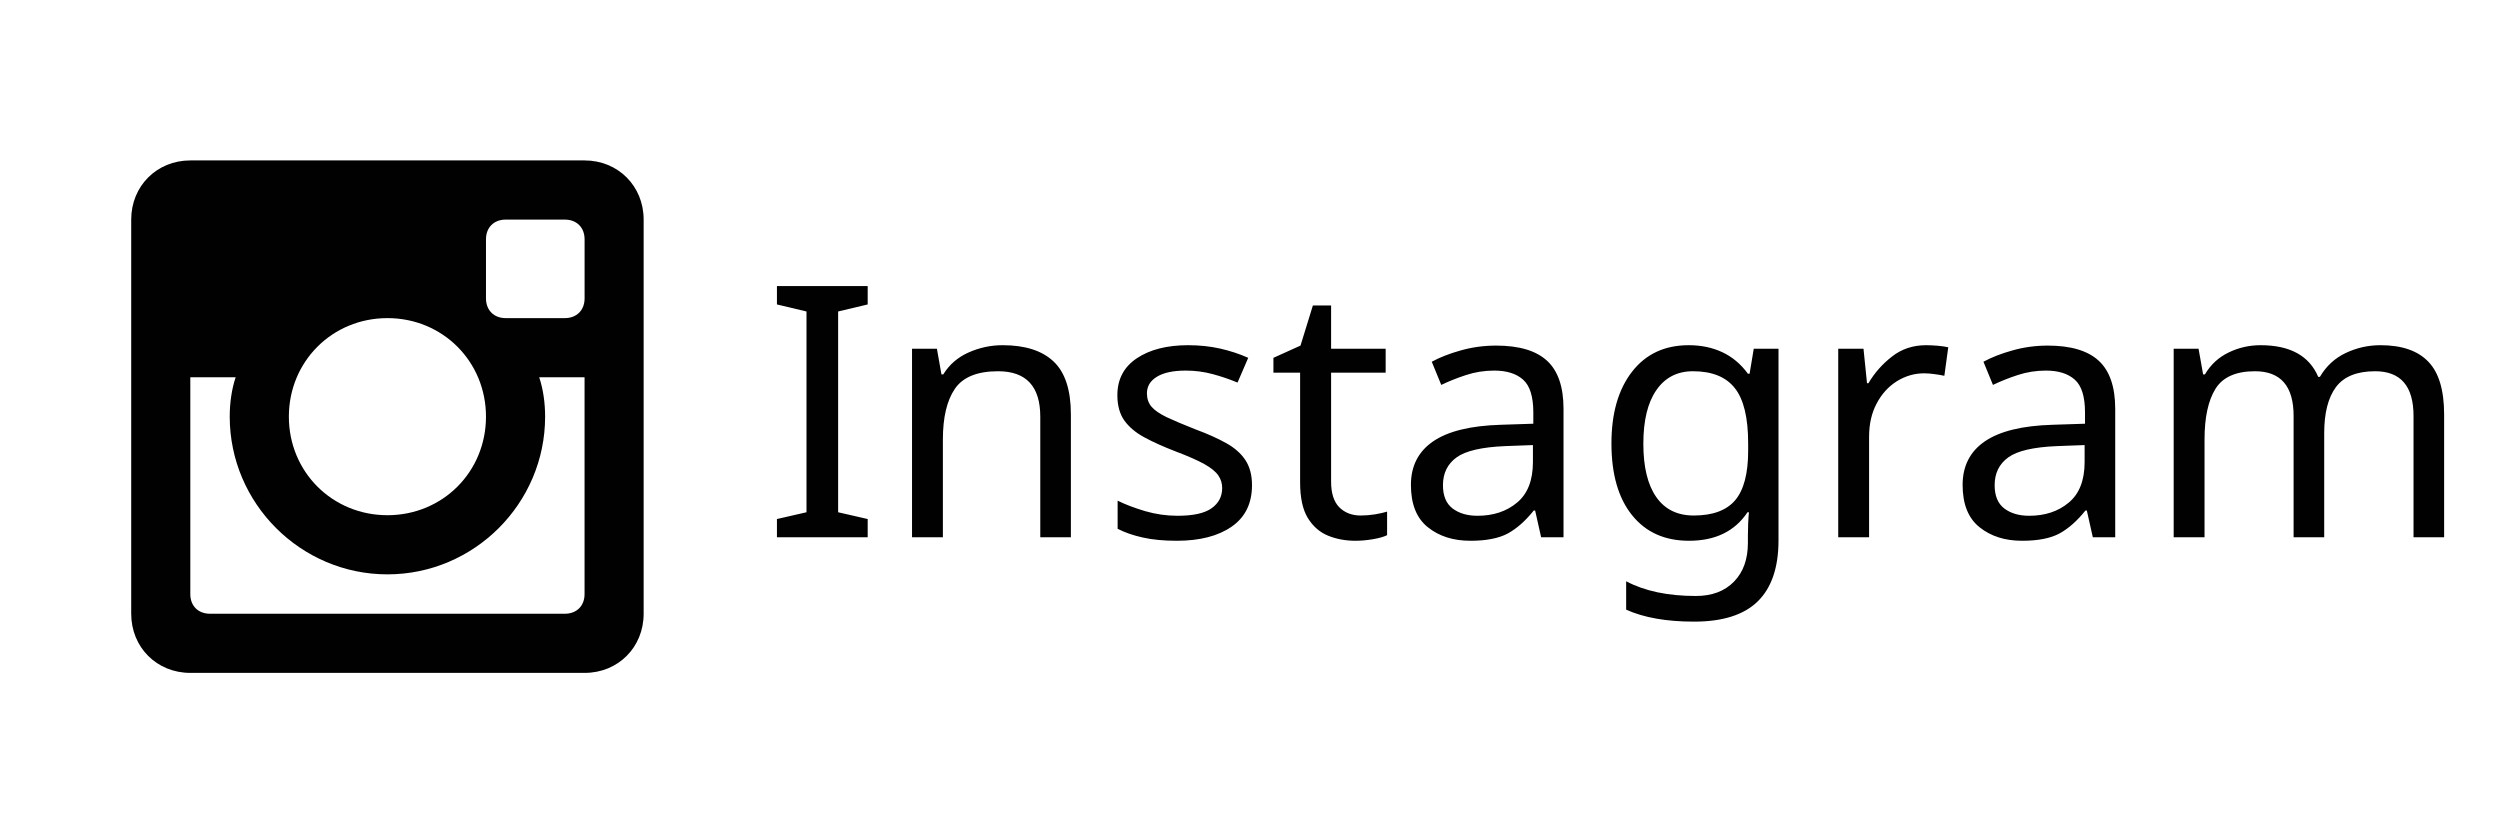
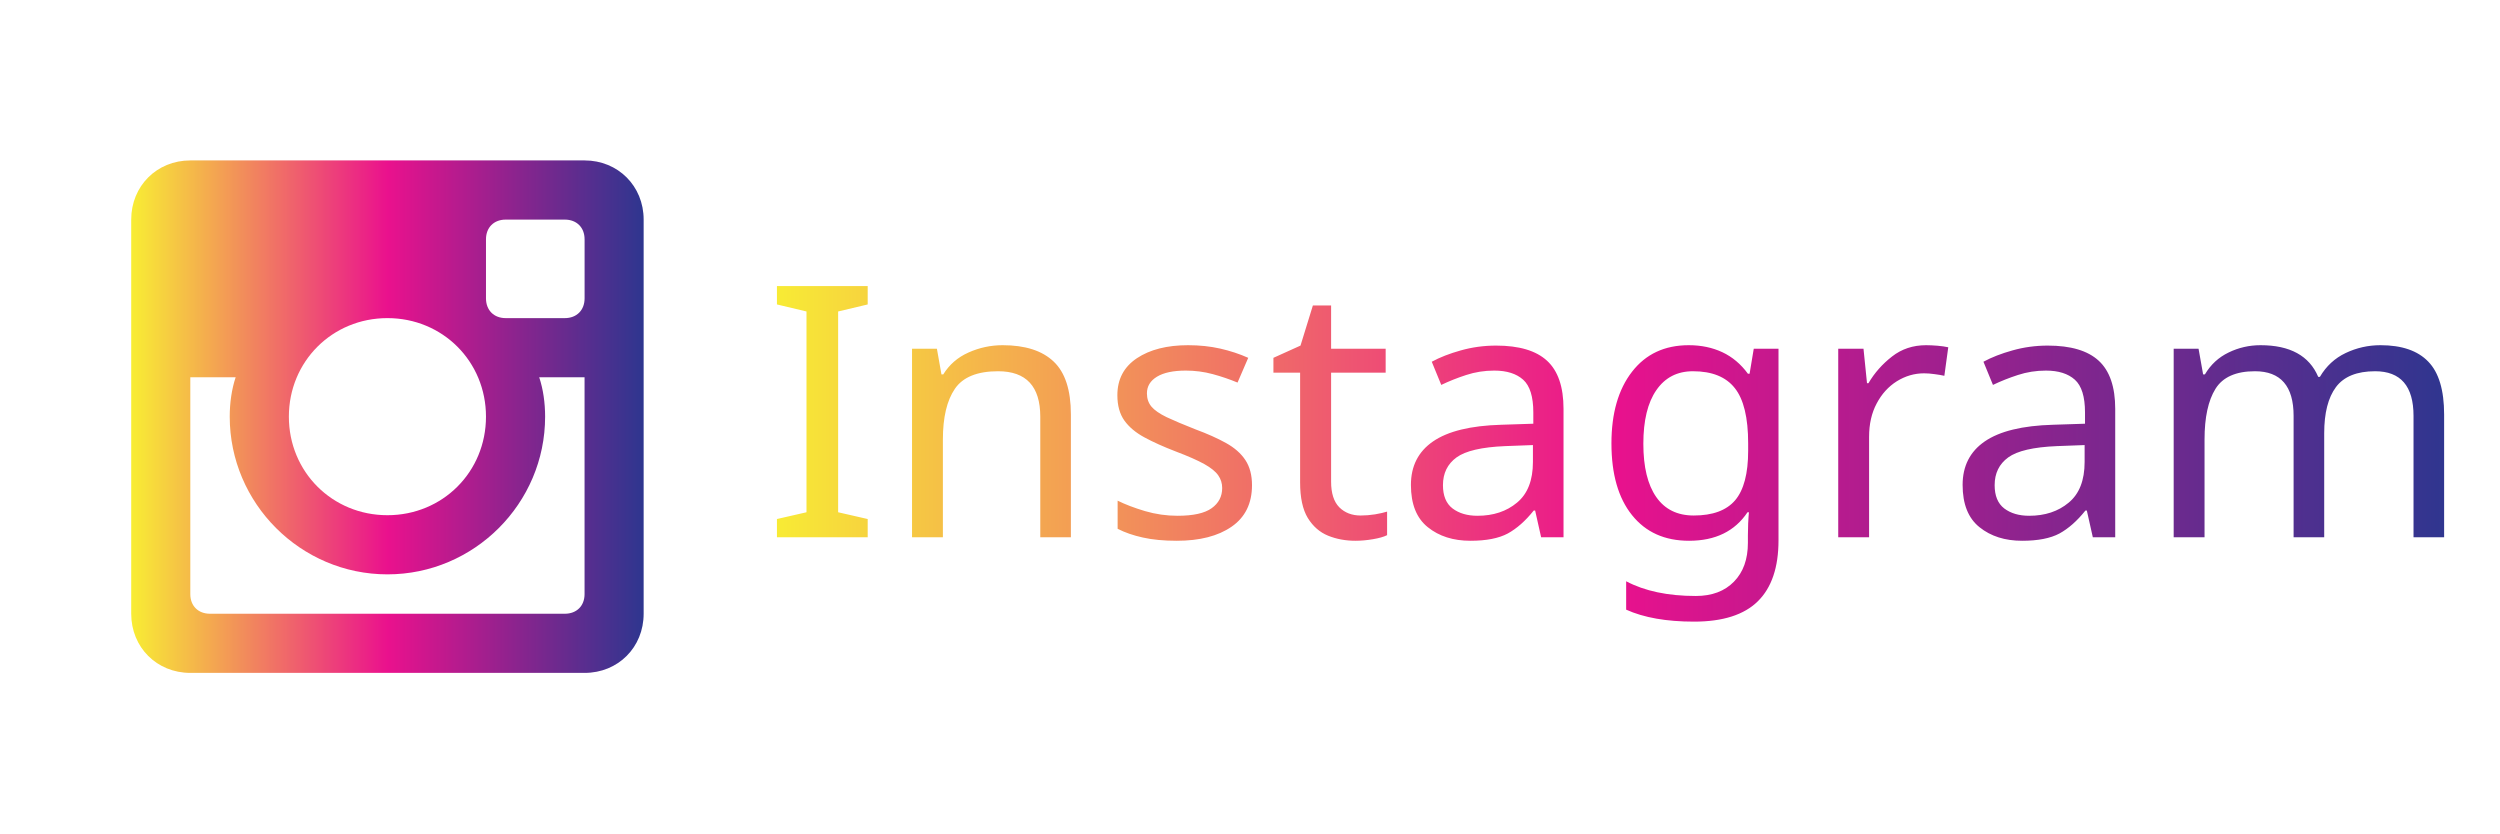
<svg xmlns="http://www.w3.org/2000/svg" version="1.1" id="Layer_1" x="0px" y="0px" width="300px" height="100px" viewBox="0 0 300 100" enable-background="new 0 0 300 100" xml:space="preserve">
-   <text transform="matrix(1 0 0 1 91.5449 64.4707)" fill="#010101" font-family="'ArialMT'" font-size="42.195">Instagram</text>
-   <path id="Icon_Instagram" fill="#010101" d="M70.15,45.271h-5.446c0.475,1.416,0.71,3.066,0.71,4.728  c0,10.41-8.512,18.924-18.923,18.924c-10.41,0-18.924-8.515-18.924-18.924c0-1.662,0.238-3.312,0.712-4.728h-5.442v26.024  c0,1.413,0.943,2.354,2.368,2.354h42.571c1.422,0,2.371-0.939,2.371-2.354V45.271H70.15z M70.15,28.713  c0-1.413-0.949-2.361-2.372-2.361H60.68c-1.414,0-2.362,0.948-2.362,2.361v7.09c0,1.422,0.948,2.371,2.362,2.371h7.099  c1.423,0,2.372-0.949,2.372-2.371V28.713z M46.493,38.174c-6.623,0-11.829,5.202-11.829,11.825c0,6.623,5.204,11.826,11.829,11.826  c6.625,0,11.825-5.201,11.825-11.826C58.318,43.377,53.117,38.174,46.493,38.174 M70.15,80.748H22.839  c-4.019,0-7.094-3.066-7.094-7.1V26.35c0-4.026,3.075-7.099,7.094-7.099H70.15c4.013,0,7.088,3.073,7.088,7.099v47.296  C77.238,77.682,74.166,80.748,70.15,80.748" />
+   <defs>
+     <linearGradient id="brand-gradient">
+       <stop offset="0%" stop-color="#F8ED34" />
+       <stop offset="50%" stop-color="#EA118D" />
+       <stop offset="100%" stop-color="#2E368F" />
+     </linearGradient>
+   </defs>
+   <text transform="matrix(1 0 0 1 91.5449 64.4707)" fill="url(#brand-gradient)" font-family="'ArialMT'" font-size="42.195">Instagram</text>
+   <path id="Icon_Instagram" fill="url(#brand-gradient)" d="M70.15,45.271h-5.446c0.475,1.416,0.71,3.066,0.71,4.728  c0,10.41-8.512,18.924-18.923,18.924c-10.41,0-18.924-8.515-18.924-18.924c0-1.662,0.238-3.312,0.712-4.728h-5.442v26.024  c0,1.413,0.943,2.354,2.368,2.354h42.571c1.422,0,2.371-0.939,2.371-2.354V45.271H70.15z M70.15,28.713  c0-1.413-0.949-2.361-2.372-2.361H60.68c-1.414,0-2.362,0.948-2.362,2.361v7.09c0,1.422,0.948,2.371,2.362,2.371h7.099  c1.423,0,2.372-0.949,2.372-2.371V28.713z M46.493,38.174c-6.623,0-11.829,5.202-11.829,11.825c0,6.623,5.204,11.826,11.829,11.826  c6.625,0,11.825-5.201,11.825-11.826C58.318,43.377,53.117,38.174,46.493,38.174 M70.15,80.748H22.839  c-4.019,0-7.094-3.066-7.094-7.1V26.35c0-4.026,3.075-7.099,7.094-7.099H70.15c4.013,0,7.088,3.073,7.088,7.099v47.296  C77.238,77.682,74.166,80.748,70.15,80.748" />
</svg>
